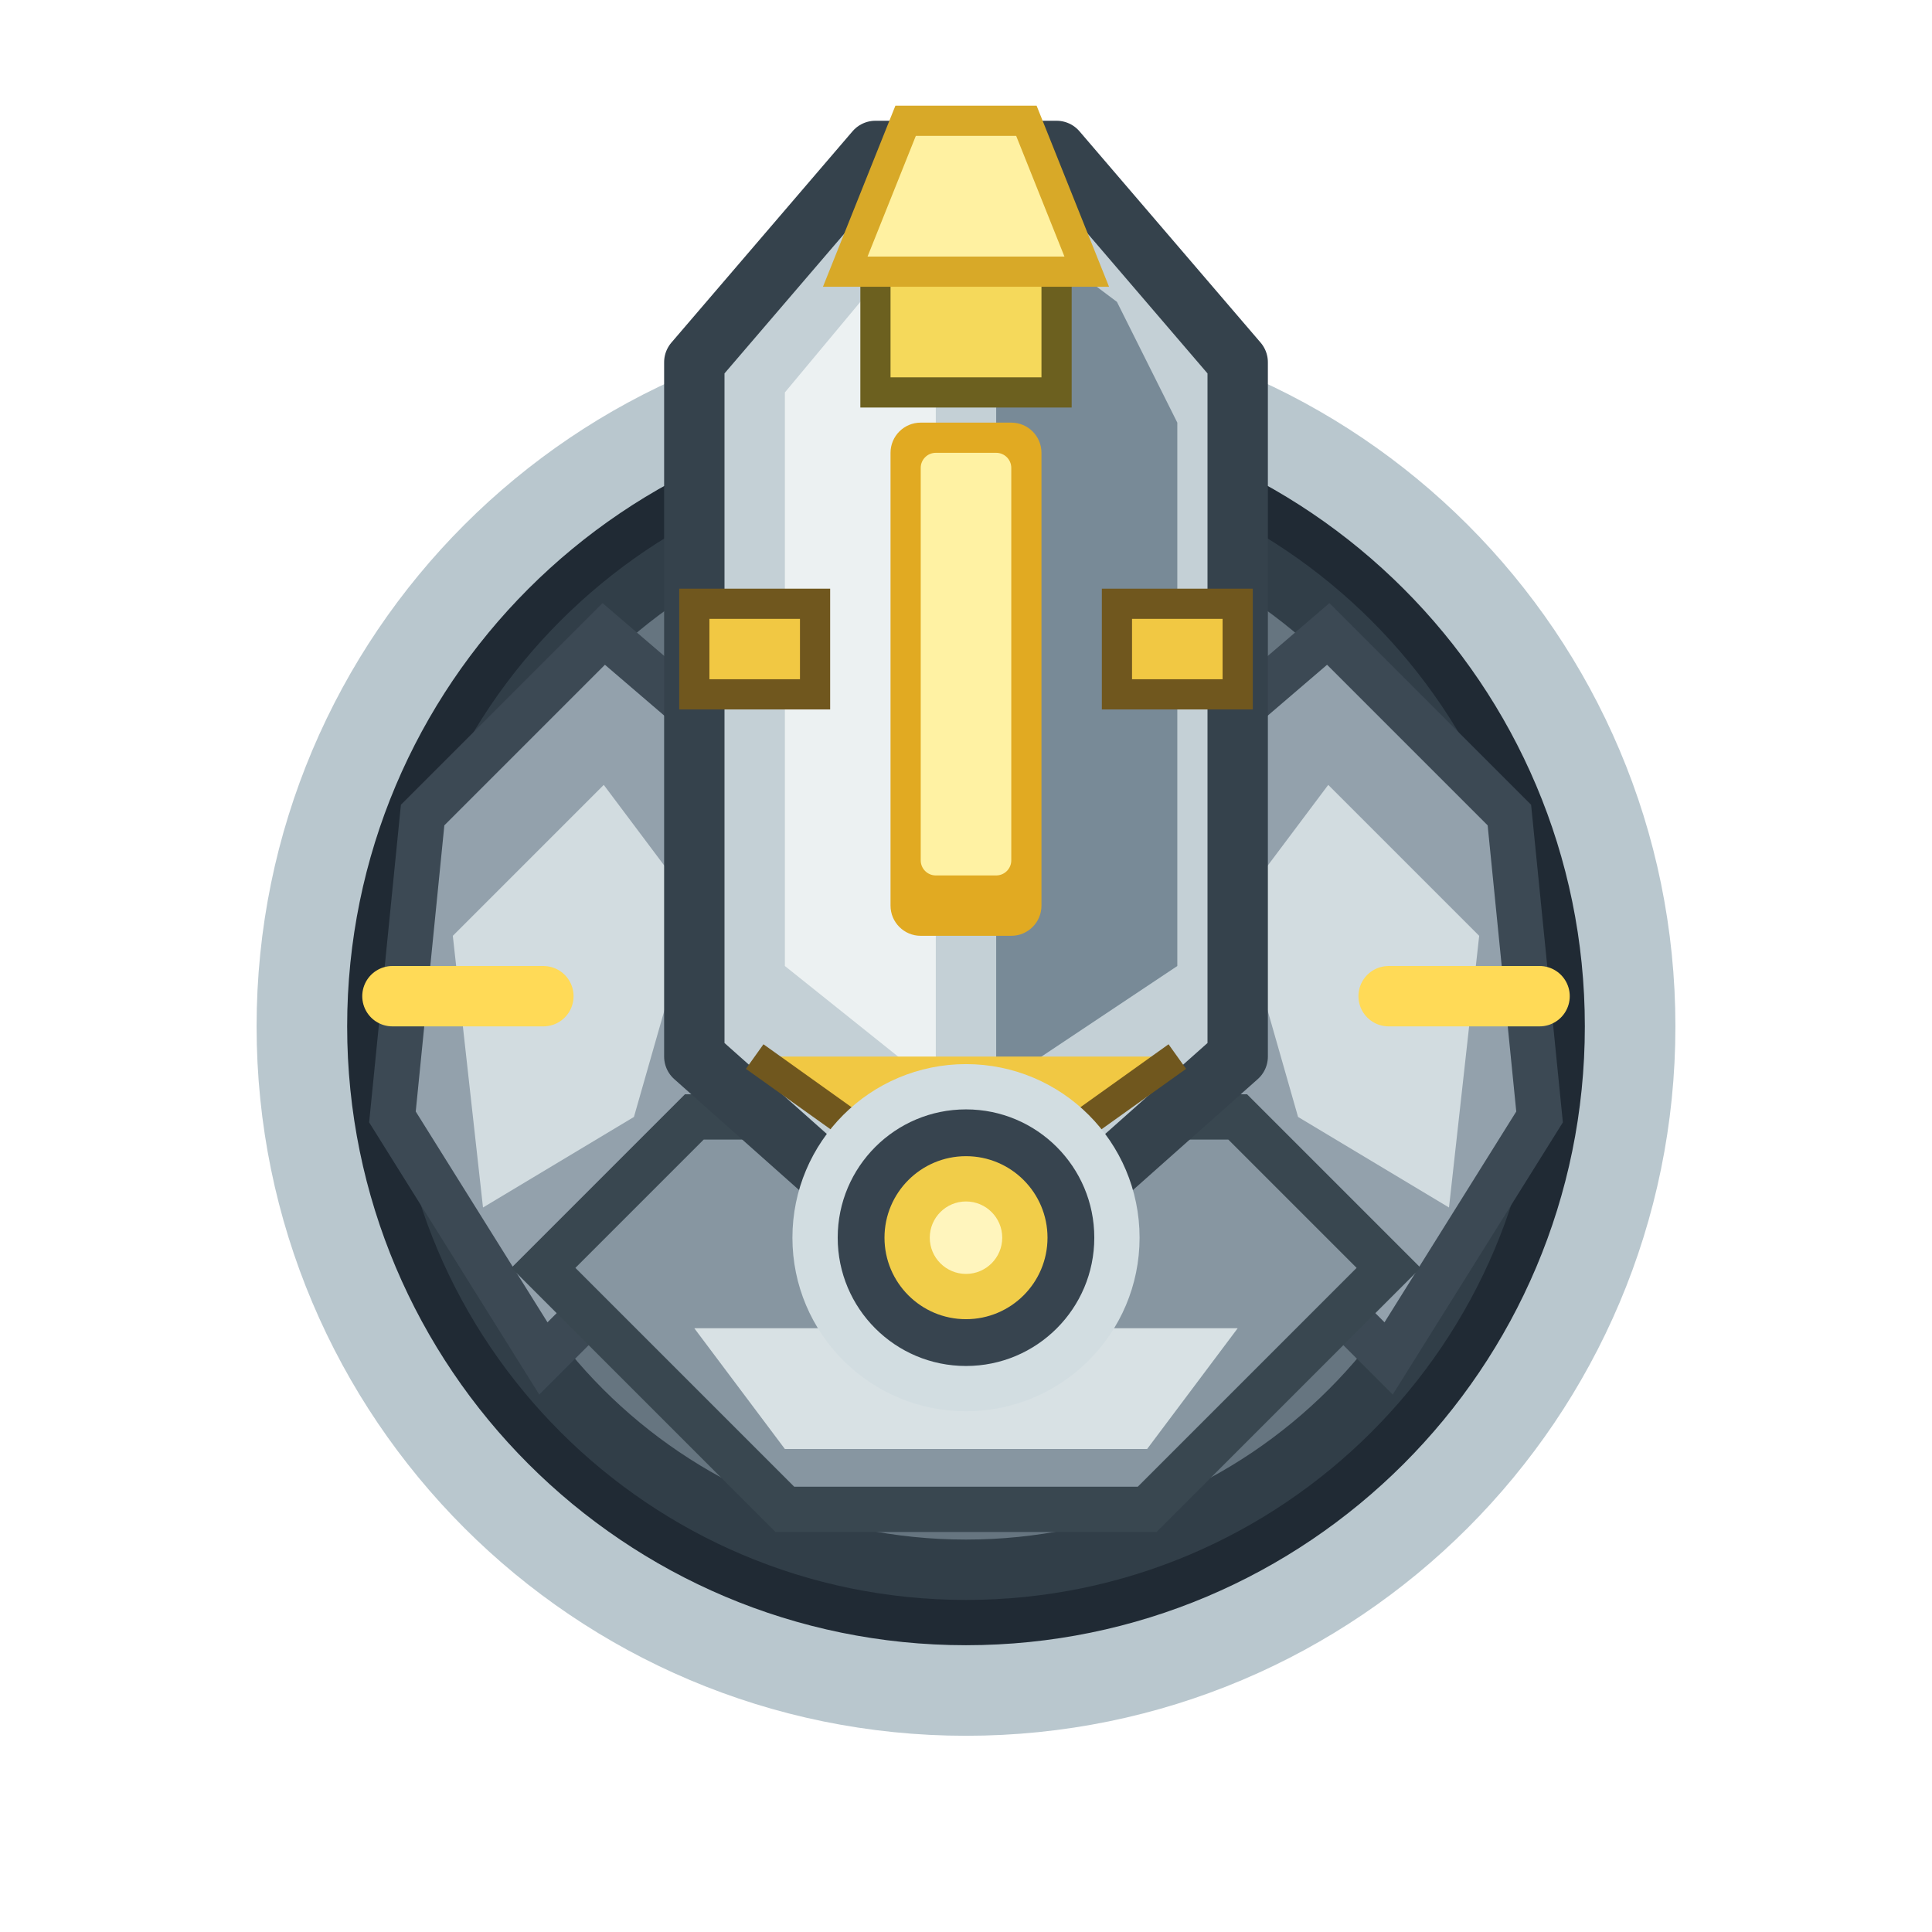
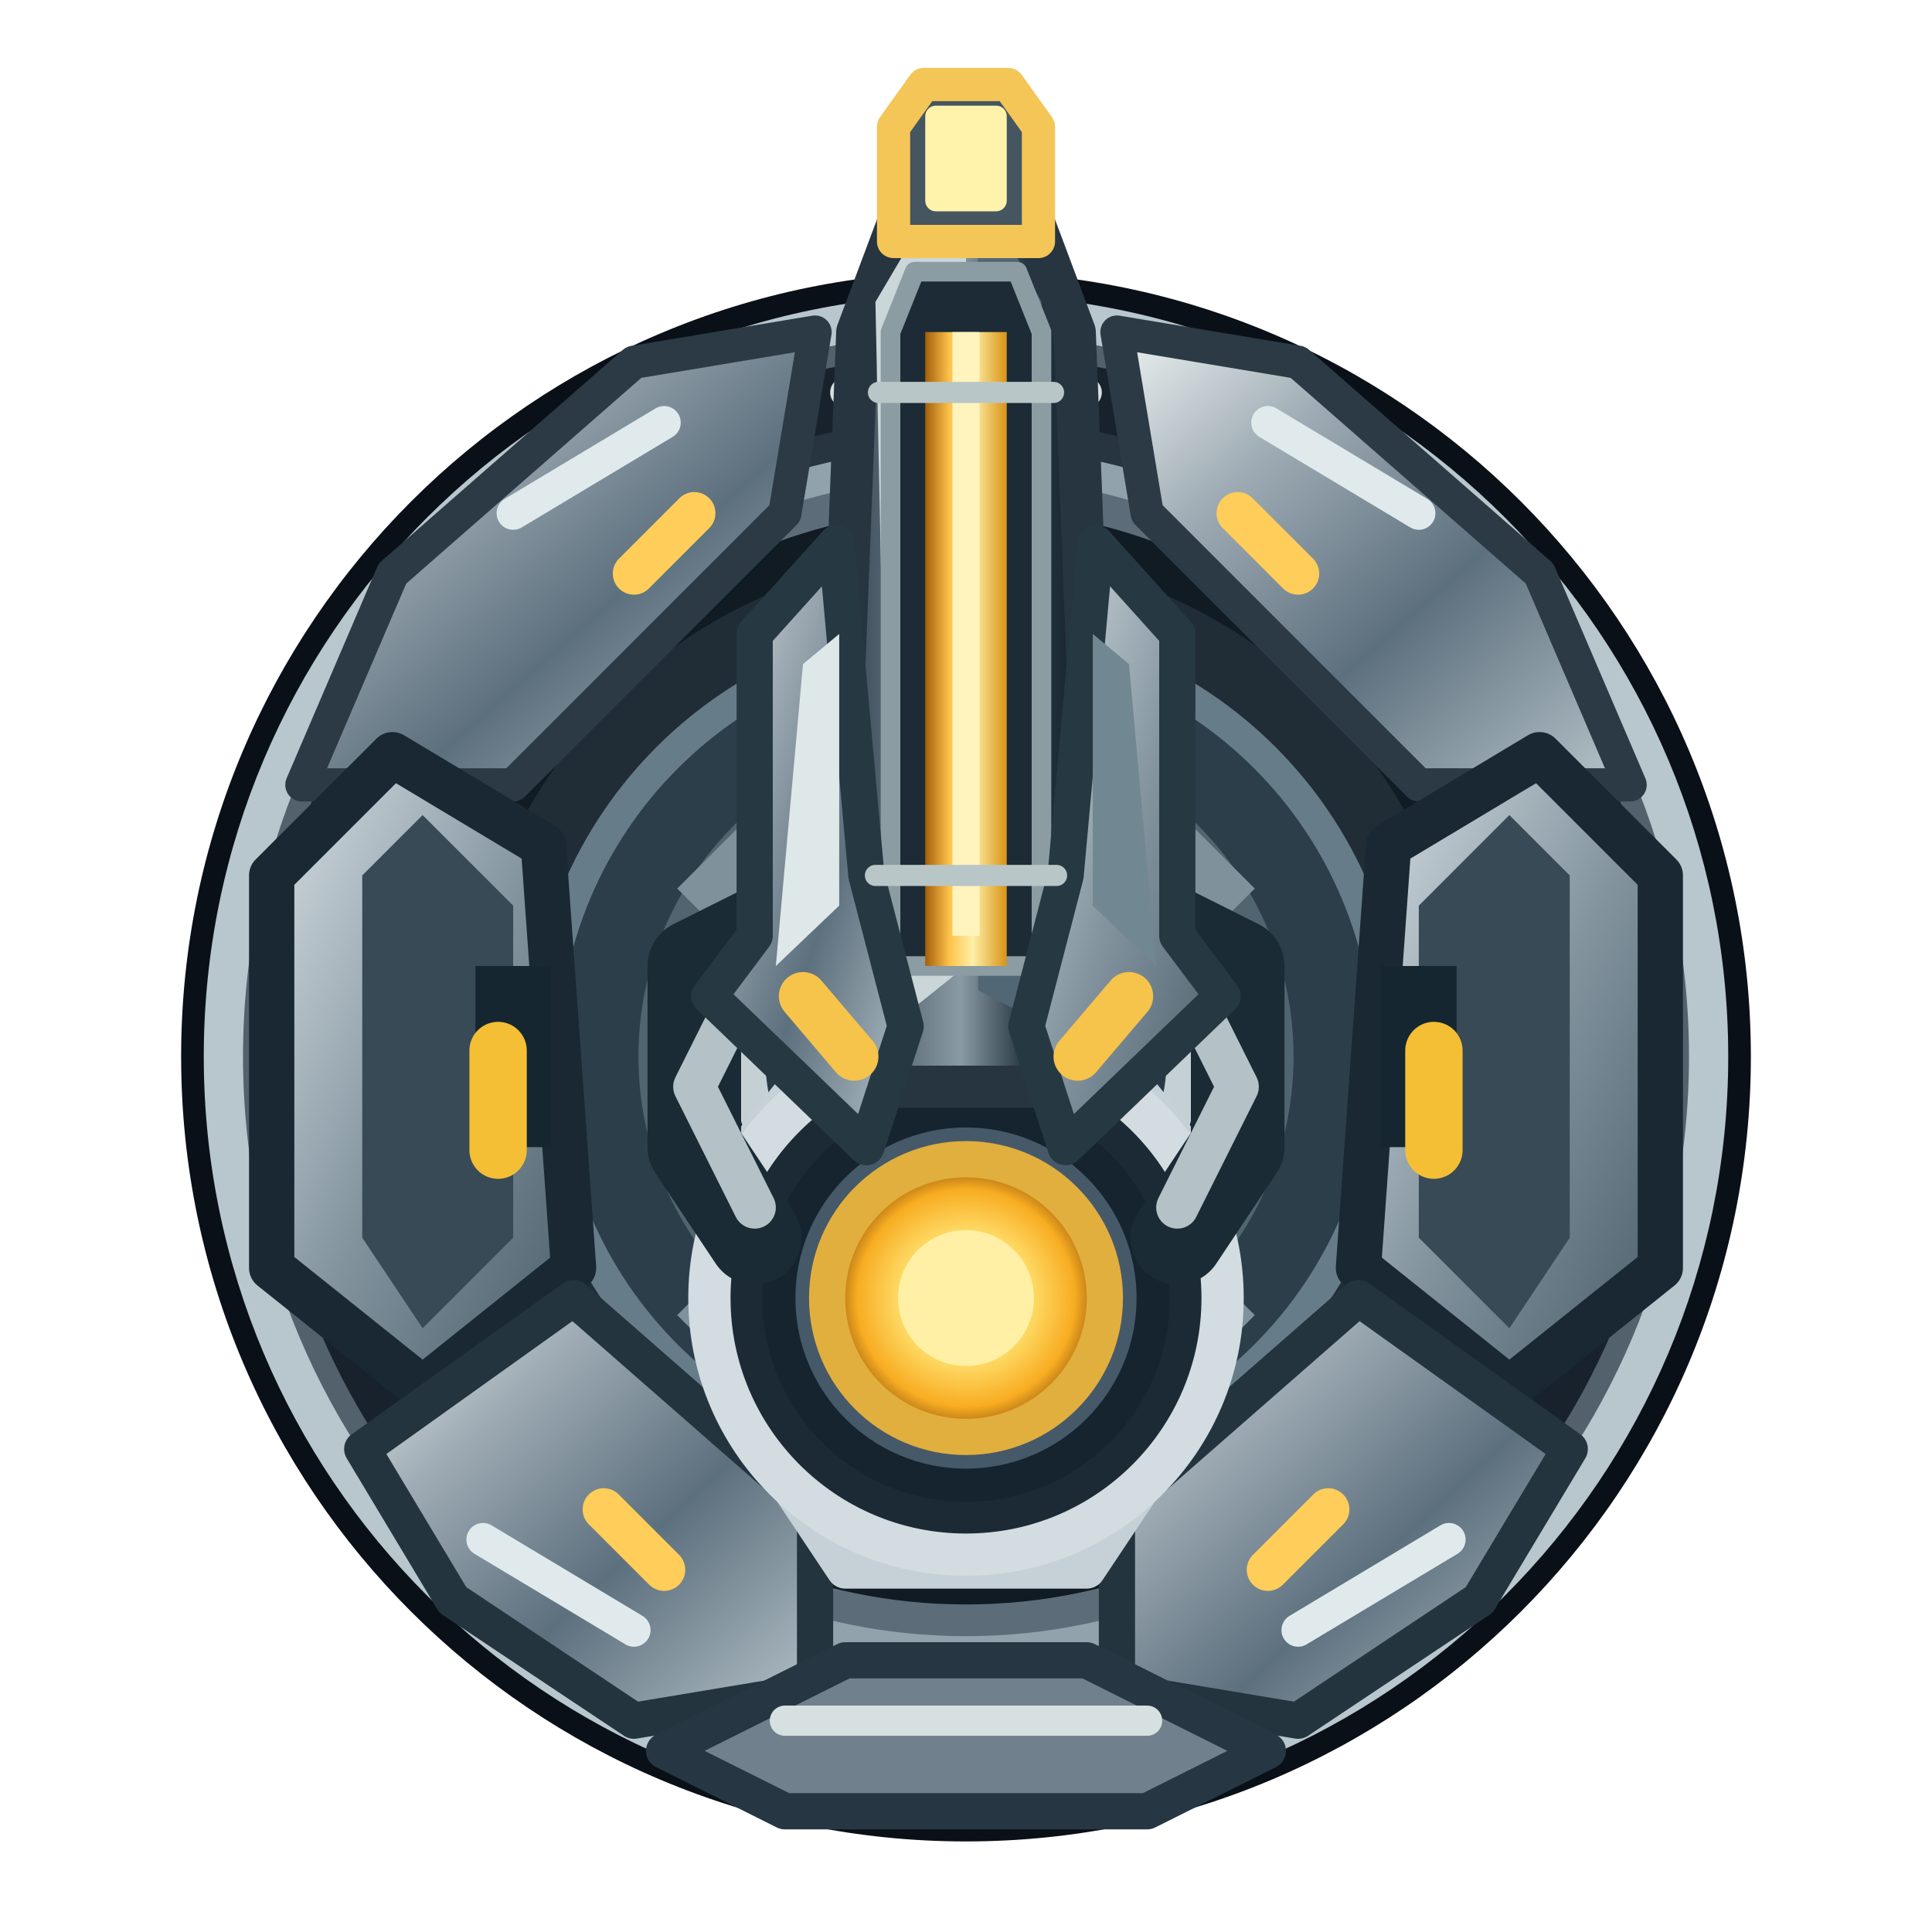
<svg xmlns="http://www.w3.org/2000/svg" width="64" height="64" viewBox="0 0 64 64">
-   <circle cx="32" cy="34" r="22" fill="#202a34" stroke="#b9c7ce" stroke-width="3" />
-   <circle cx="32" cy="34" r="18" fill="#667580" stroke="#313e48" stroke-width="2" />
-   <path d="M14 27l6-6 7 6-3 12-6 6-5-8z M50 27l-6-6-7 6 3 12 6 6 5-8z" fill="#93a1ac" stroke="#3c4954" stroke-width="1.5" />
-   <path d="M15 31l5-5 3 4-2 7-5 3z M49 31l-5-5-3 4 2 7 5 3z" fill="#d2dce0" />
-   <path d="M18 42l8 8h12l8-8-5-5H23z" fill="#8796a1" stroke="#394750" stroke-width="1.5" />
-   <path d="M26 48h12l3-4H23z" fill="#d8e1e4" />
-   <path d="M23 35V12L29 5h6l6 7v23l-9 8z" fill="#c4d0d6" stroke="#35424c" stroke-width="2" stroke-linejoin="round" />
-   <path d="M26 13l5-6v29l-5-4z" fill="#ecf1f2" />
-   <path d="M37 10l2 4v18l-6 4V7z" fill="#788a97" />
-   <path d="M29 13V7h6v6z" fill="#f5d95b" stroke="#6c601f" stroke-width="1" />
-   <path d="M30 4h4l2 5h-8z" fill="#fff1a1" stroke="#d8a928" stroke-width="1" />
-   <rect x="29.5" y="14" width="5" height="17" rx="1" fill="#e1aa22" />
-   <rect x="30.5" y="15" width="3" height="14" rx="0.5" fill="#fff2a3" />
-   <path d="M23 20h4v3h-4z M37 20h4v3h-4z M25 35l7 5 7-5" fill="#f1c843" stroke="#70571e" stroke-width="1" />
-   <circle cx="32" cy="41" r="5" fill="#37444f" stroke="#d2dde1" stroke-width="1.5" />
-   <circle cx="32" cy="41" r="2.7" fill="#f1cd49" />
-   <circle cx="32" cy="41" r="1.2" fill="#fff5bd" />
-   <path d="M13 33h5M46 33h5" stroke="#ffda57" stroke-width="2" stroke-linecap="round" />
+   <defs>
+     <linearGradient id="silver" x1="0" y1="0" x2="1" y2="1">
+       <stop offset="0" stop-color="#edf2f1" />
+       <stop offset=".28" stop-color="#9eabb4" />
+       <stop offset=".6" stop-color="#5d707e" />
+       <stop offset="1" stop-color="#b8c5cb" />
+     </linearGradient>
+     <linearGradient id="edge" x1="0" y1="0" x2="1" y2="1">
+       <stop offset="0" stop-color="#d8e1e5" />
+       <stop offset=".52" stop-color="#82939e" />
+       <stop offset="1" stop-color="#485c69" />
+     </linearGradient>
+     <linearGradient id="darkRail" x1="0" y1="0" x2="1" y2="0">
+       <stop offset="0" stop-color="#2d3d4a" />
+       <stop offset=".48" stop-color="#899aa4" />
+       <stop offset=".72" stop-color="#273743" />
+       <stop offset="1" stop-color="#111f29" />
+     </linearGradient>
+     <linearGradient id="amber" x1="0" y1="0" x2="1" y2="0">
+       <stop offset="0" stop-color="#a45f0b" />
+       <stop offset=".3" stop-color="#ffc34b" />
+       <stop offset=".58" stop-color="#fff0a8" />
+       <stop offset="1" stop-color="#d89316" />
+     </linearGradient>
+     <radialGradient id="reactor">
+       <stop offset="0" stop-color="#fff7cc" />
+       <stop offset=".42" stop-color="#ffe373" />
+       <stop offset=".78" stop-color="#f8ad22" />
+       <stop offset="1" stop-color="#8b500c" />
+     </radialGradient>
+   </defs>
+   <g stroke-linejoin="round">
+     <circle cx="32" cy="35" r="26" fill="#0a1017" />
+     <circle cx="32" cy="35" r="24.6" fill="#53616d" stroke="#b8c6cd" stroke-width="1.3" />
+     <circle cx="32" cy="35" r="22.2" fill="#263540" stroke="#17222c" stroke-width="2.1" />
+     <circle cx="32" cy="35" r="19.7" fill="#5c6d79" stroke="#91a2ad" stroke-width="1" />
+     <circle cx="32" cy="35" r="17.4" fill="#202d37" stroke="#101b23" stroke-width="1.5" />
+     <circle cx="32" cy="35" r="14" fill="#2d3e4b" stroke="#677c89" stroke-width="1" />
+     <circle cx="32" cy="35" r="10.2" fill="#101c26" stroke="#516570" stroke-width="1.3" />
+     <path d="M10 26L13 19L21 12L27 11L26 17L17 26Z" fill="url(#silver)" stroke="#2c3a45" stroke-width="1.1" />
+     <path d="M54 26L51 19L43 12L37 11L38 17L47 26Z" fill="url(#silver)" stroke="#2c3a45" stroke-width="1.1" />
+     <path d="M9 29L13 25L18 28L19 42L14 46L9 42Z" fill="url(#edge)" stroke="#192832" stroke-width="1.5" />
+     <path d="M55 29L51 25L46 28L45 42L50 46L55 42Z" fill="url(#edge)" stroke="#192832" stroke-width="1.5" />
+     <path d="M12 48L19 43L27 50L27 56L21 57L15 53Z" fill="url(#silver)" stroke="#24343f" stroke-width="1.2" />
+     <path d="M52 48L45 43L37 50L37 56L43 57L49 53Z" fill="url(#silver)" stroke="#24343f" stroke-width="1.2" />
+     <path d="M28 55H36L42 58L38 60H26L22 58Z" fill="#70818d" stroke="#263743" stroke-width="1.2" />
+     <path d="M12 29L14 27L17 30V41L14 44L12 41Z M52 29L50 27L47 30V41L50 44L52 41Z" fill="#394a57" />
+     <path d="M17 17L22 14M47 17L42 14M16 51L21 54M48 51L43 54" stroke="#e0eaec" stroke-width="1.1" stroke-linecap="round" />
+     <path d="M17 32V38M47 32V38" stroke="#152630" stroke-width="2.5" />
+     <path d="M16.5 34.8V38.1M47.5 34.8V38.1" stroke="#f4bf34" stroke-width="1.9" stroke-linecap="round" />
+     <path d="M21 19L23 17M43 19L41 17M20 50L22 52M44 50L42 52" stroke="#ffcd59" stroke-width="1.4" stroke-linecap="round" />
+     <path d="M28 13H36M26 57H38" stroke="#d7e0e0" stroke-width="1" stroke-linecap="round" />
+     <path d="M23 30L25 28M41 30L39 28M23 43L25 45M41 43L39 45" stroke="#7f929c" stroke-width="1.6" />
+     <circle cx="32" cy="35" r="7.2" fill="#293946" stroke="#c5d0d5" stroke-width="1.1" />
+     <circle cx="32" cy="35" r="4.5" fill="#182731" stroke="#8197a2" stroke-width="1" />
+   </g>
+   <g stroke-linejoin="round" stroke-linecap="round">
+     <path d="M24 39L28 34H36L40 39V46L36 52H28L24 46Z" fill="#304451" stroke="#c5d1d6" stroke-width="1.25" />
+     <path d="M26 40L30 36H34L38 40V47L35 50H29L26 47Z" fill="#647780" stroke="#1b2b35" stroke-width="1" />
+     <circle cx="32" cy="43" r="8.5" fill="#1b2a34" stroke="#d2dce1" stroke-width="1.4" />
+     <circle cx="32" cy="43" r="6.2" fill="#465968" stroke="#15242f" stroke-width="1.1" />
+     <circle cx="32" cy="43" r="4.6" fill="url(#reactor)" stroke="#e1af3e" stroke-width="1.2" />
+     <circle cx="32" cy="43" r="2.25" fill="#fff0a5" />
+     <path d="M25 41L23 38L23 32L27 30L30 35M39 41L41 38L41 32L37 30L34 35" fill="none" stroke="#1b2b35" stroke-width="3.1" />
+     <path d="M25 40L23 36L25 32M39 40L41 36L39 32" fill="none" stroke="#b4c2c7" stroke-width="1.4" />
+     <path d="M27.6 31.5L28.4 11L29.9 7H34.1L35.6 11L36.4 31.5L34.5 36H29.5Z" fill="url(#darkRail)" stroke="#263540" stroke-width="1.4" />
+     <path d="M29 10L30.3 7.8H32V32L29.5 34Z" fill="#cbd6d9" />
+     <path d="M34.5 10L33.4 8H32.4V32.8L34.7 34Z" fill="#516775" />
+     <path d="M29.5 11L30.3 9H33.7L34.5 11V32H29.5Z" fill="#1c2b35" stroke="#8c9ca3" stroke-width=".65" />
+     <path d="M30.65 11H33.35V32H30.65Z" fill="url(#amber)" />
+     <path d="M31.55 11H32.45V31H31.55Z" fill="#fff3be" />
+     <path d="M27.7 18L25 21V31L23.5 33L28.7 38L30 34L28.7 29Z" fill="url(#silver)" stroke="#263943" stroke-width="1.2" />
+     <path d="M36.3 18L39 21V31L40.5 33L35.3 38L34 34L35.3 29Z" fill="url(#edge)" stroke="#263943" stroke-width="1.2" />
+     <path d="M26.6 22L27.8 21V30L25.7 32Z" fill="#dfe8e8" />
+     <path d="M37.4 22L36.2 21V30L38.3 32Z" fill="#718792" />
+     <path d="M26.6 33L28.3 35M37.4 33L35.7 35" stroke="#f6c34b" stroke-width="1.6" stroke-linecap="round" />
+     <path d="M29.6 8V4.2L30.6 2.8H33.4L34.4 4.2V8Z" fill="#465660" stroke="#f4c557" stroke-width="1.1" />
+     <rect x="30.65" y="3.5" width="2.7" height="3.5" rx=".35" fill="#fff3ac" />
+     <path d="M29.1 13H34.9M29 29H35" stroke="#b9c6c7" stroke-width=".7" />
+   </g>
</svg>
